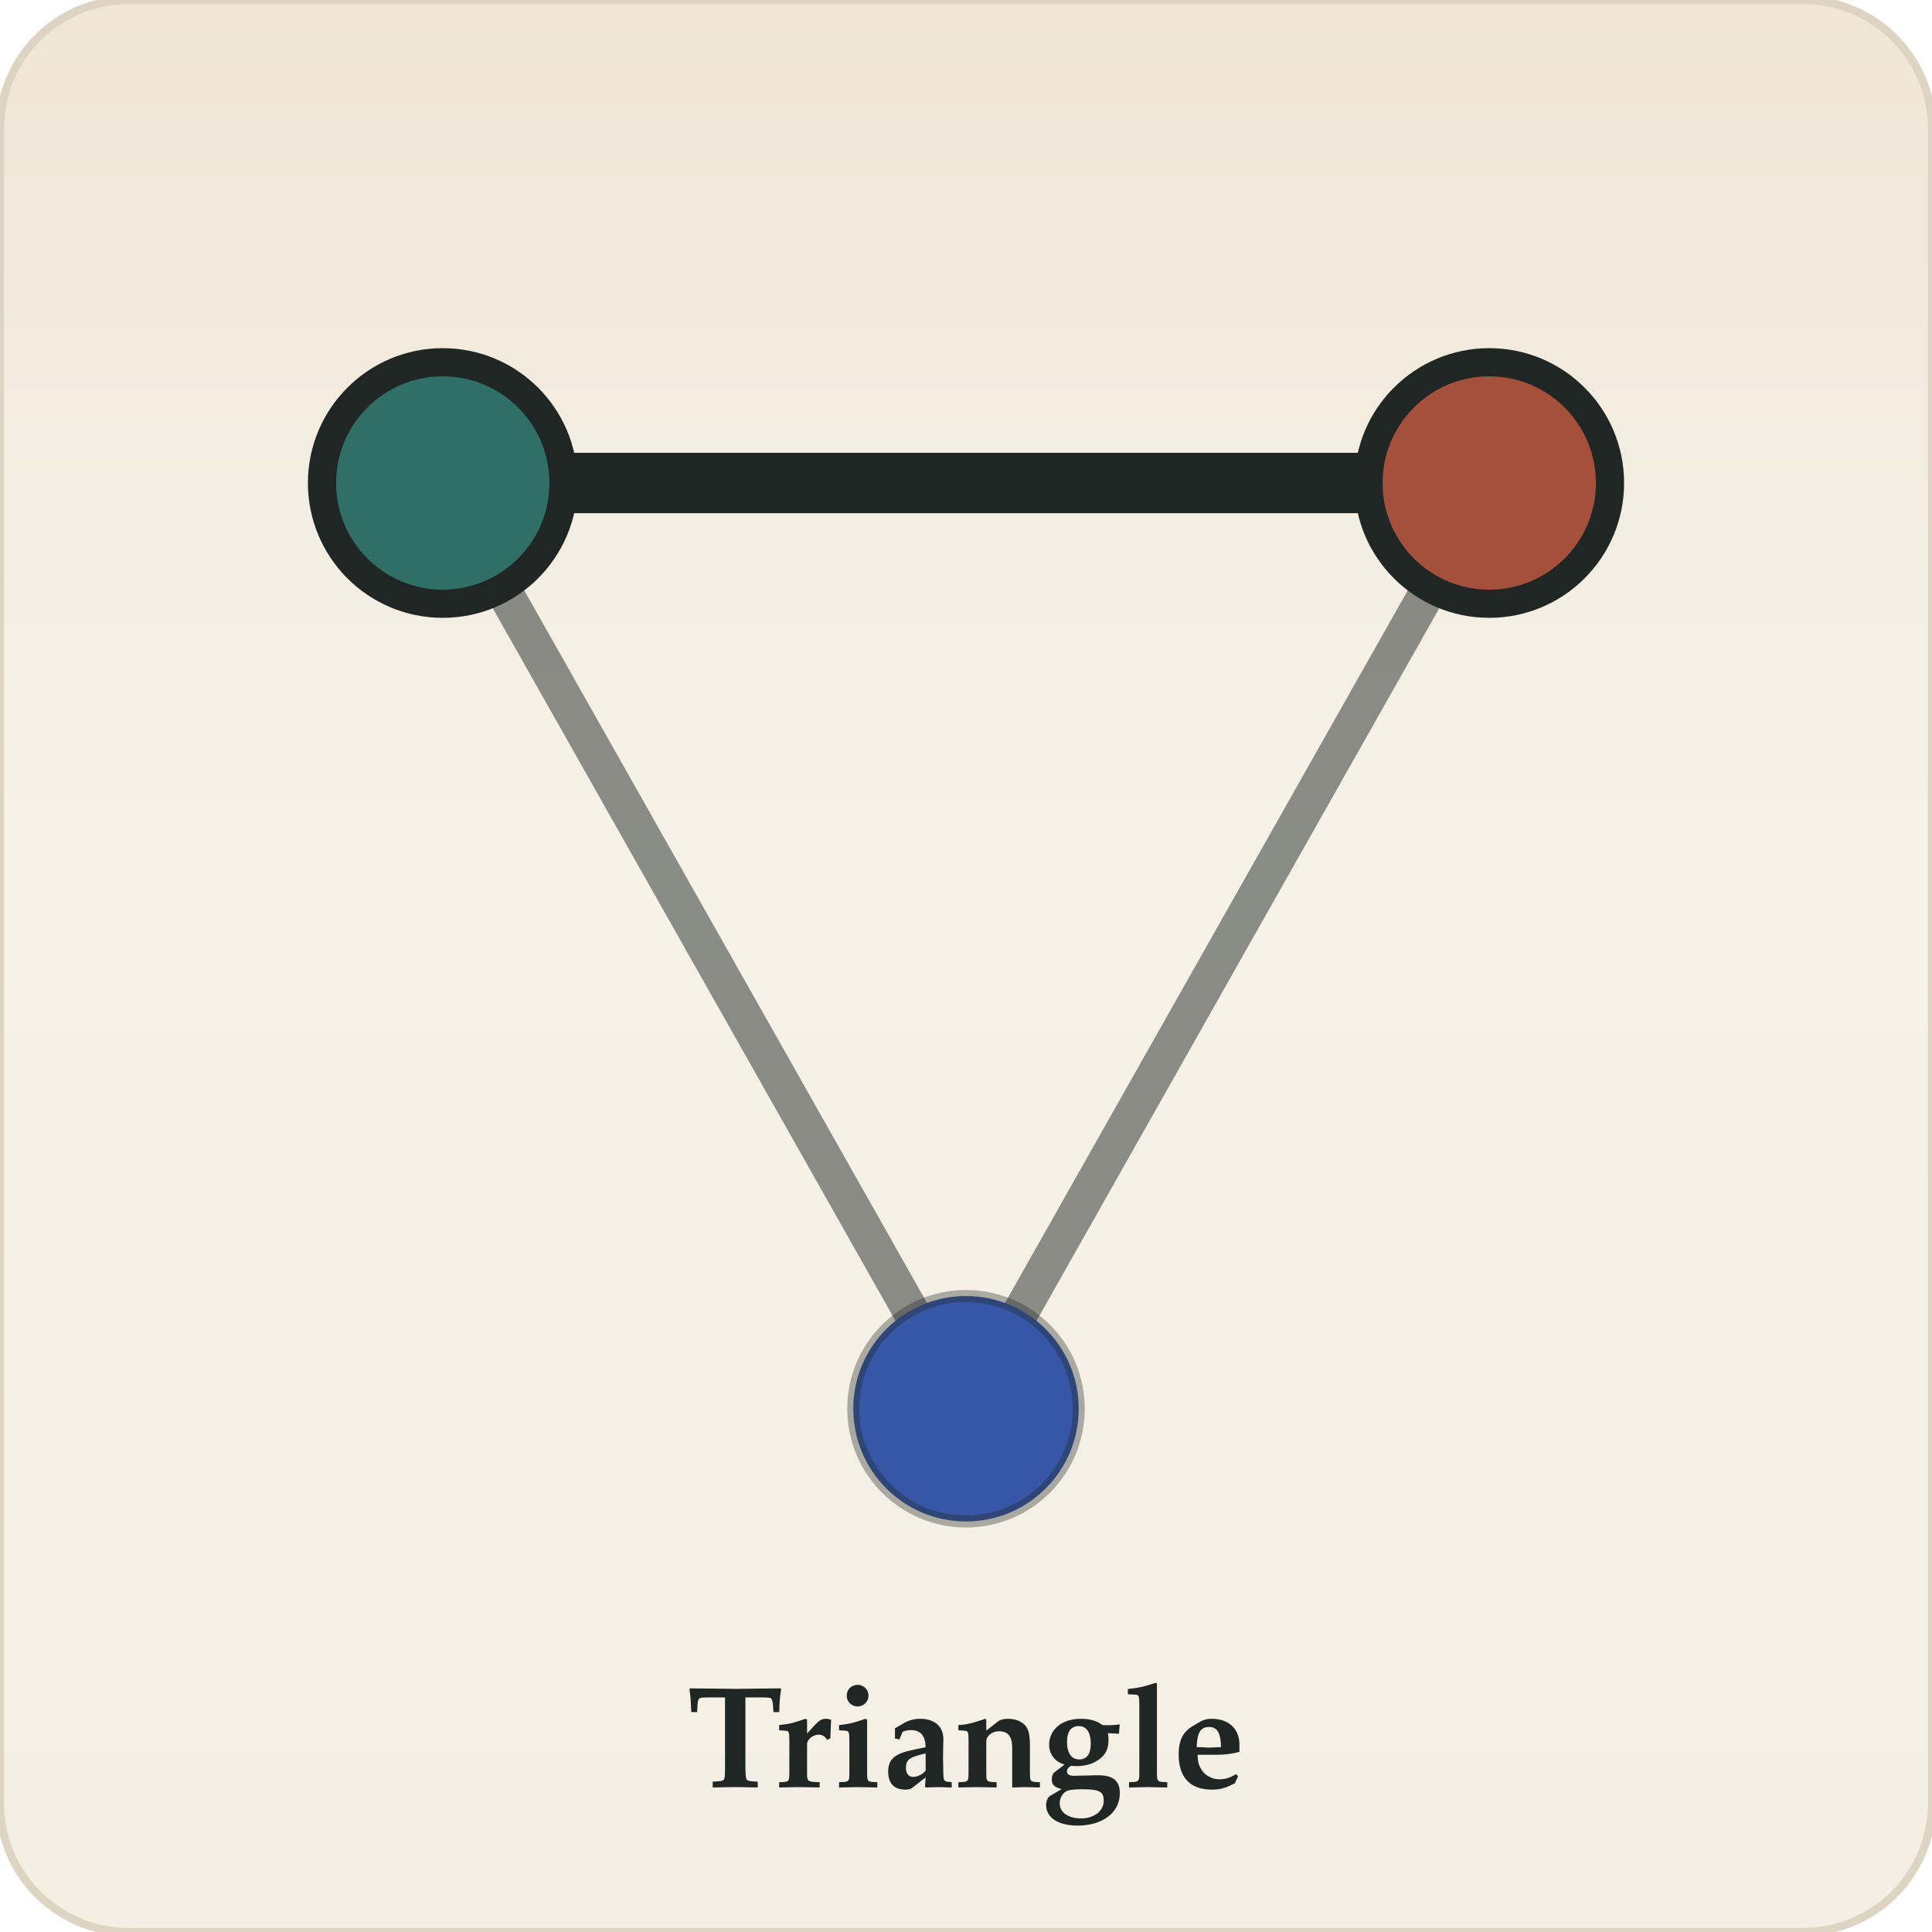
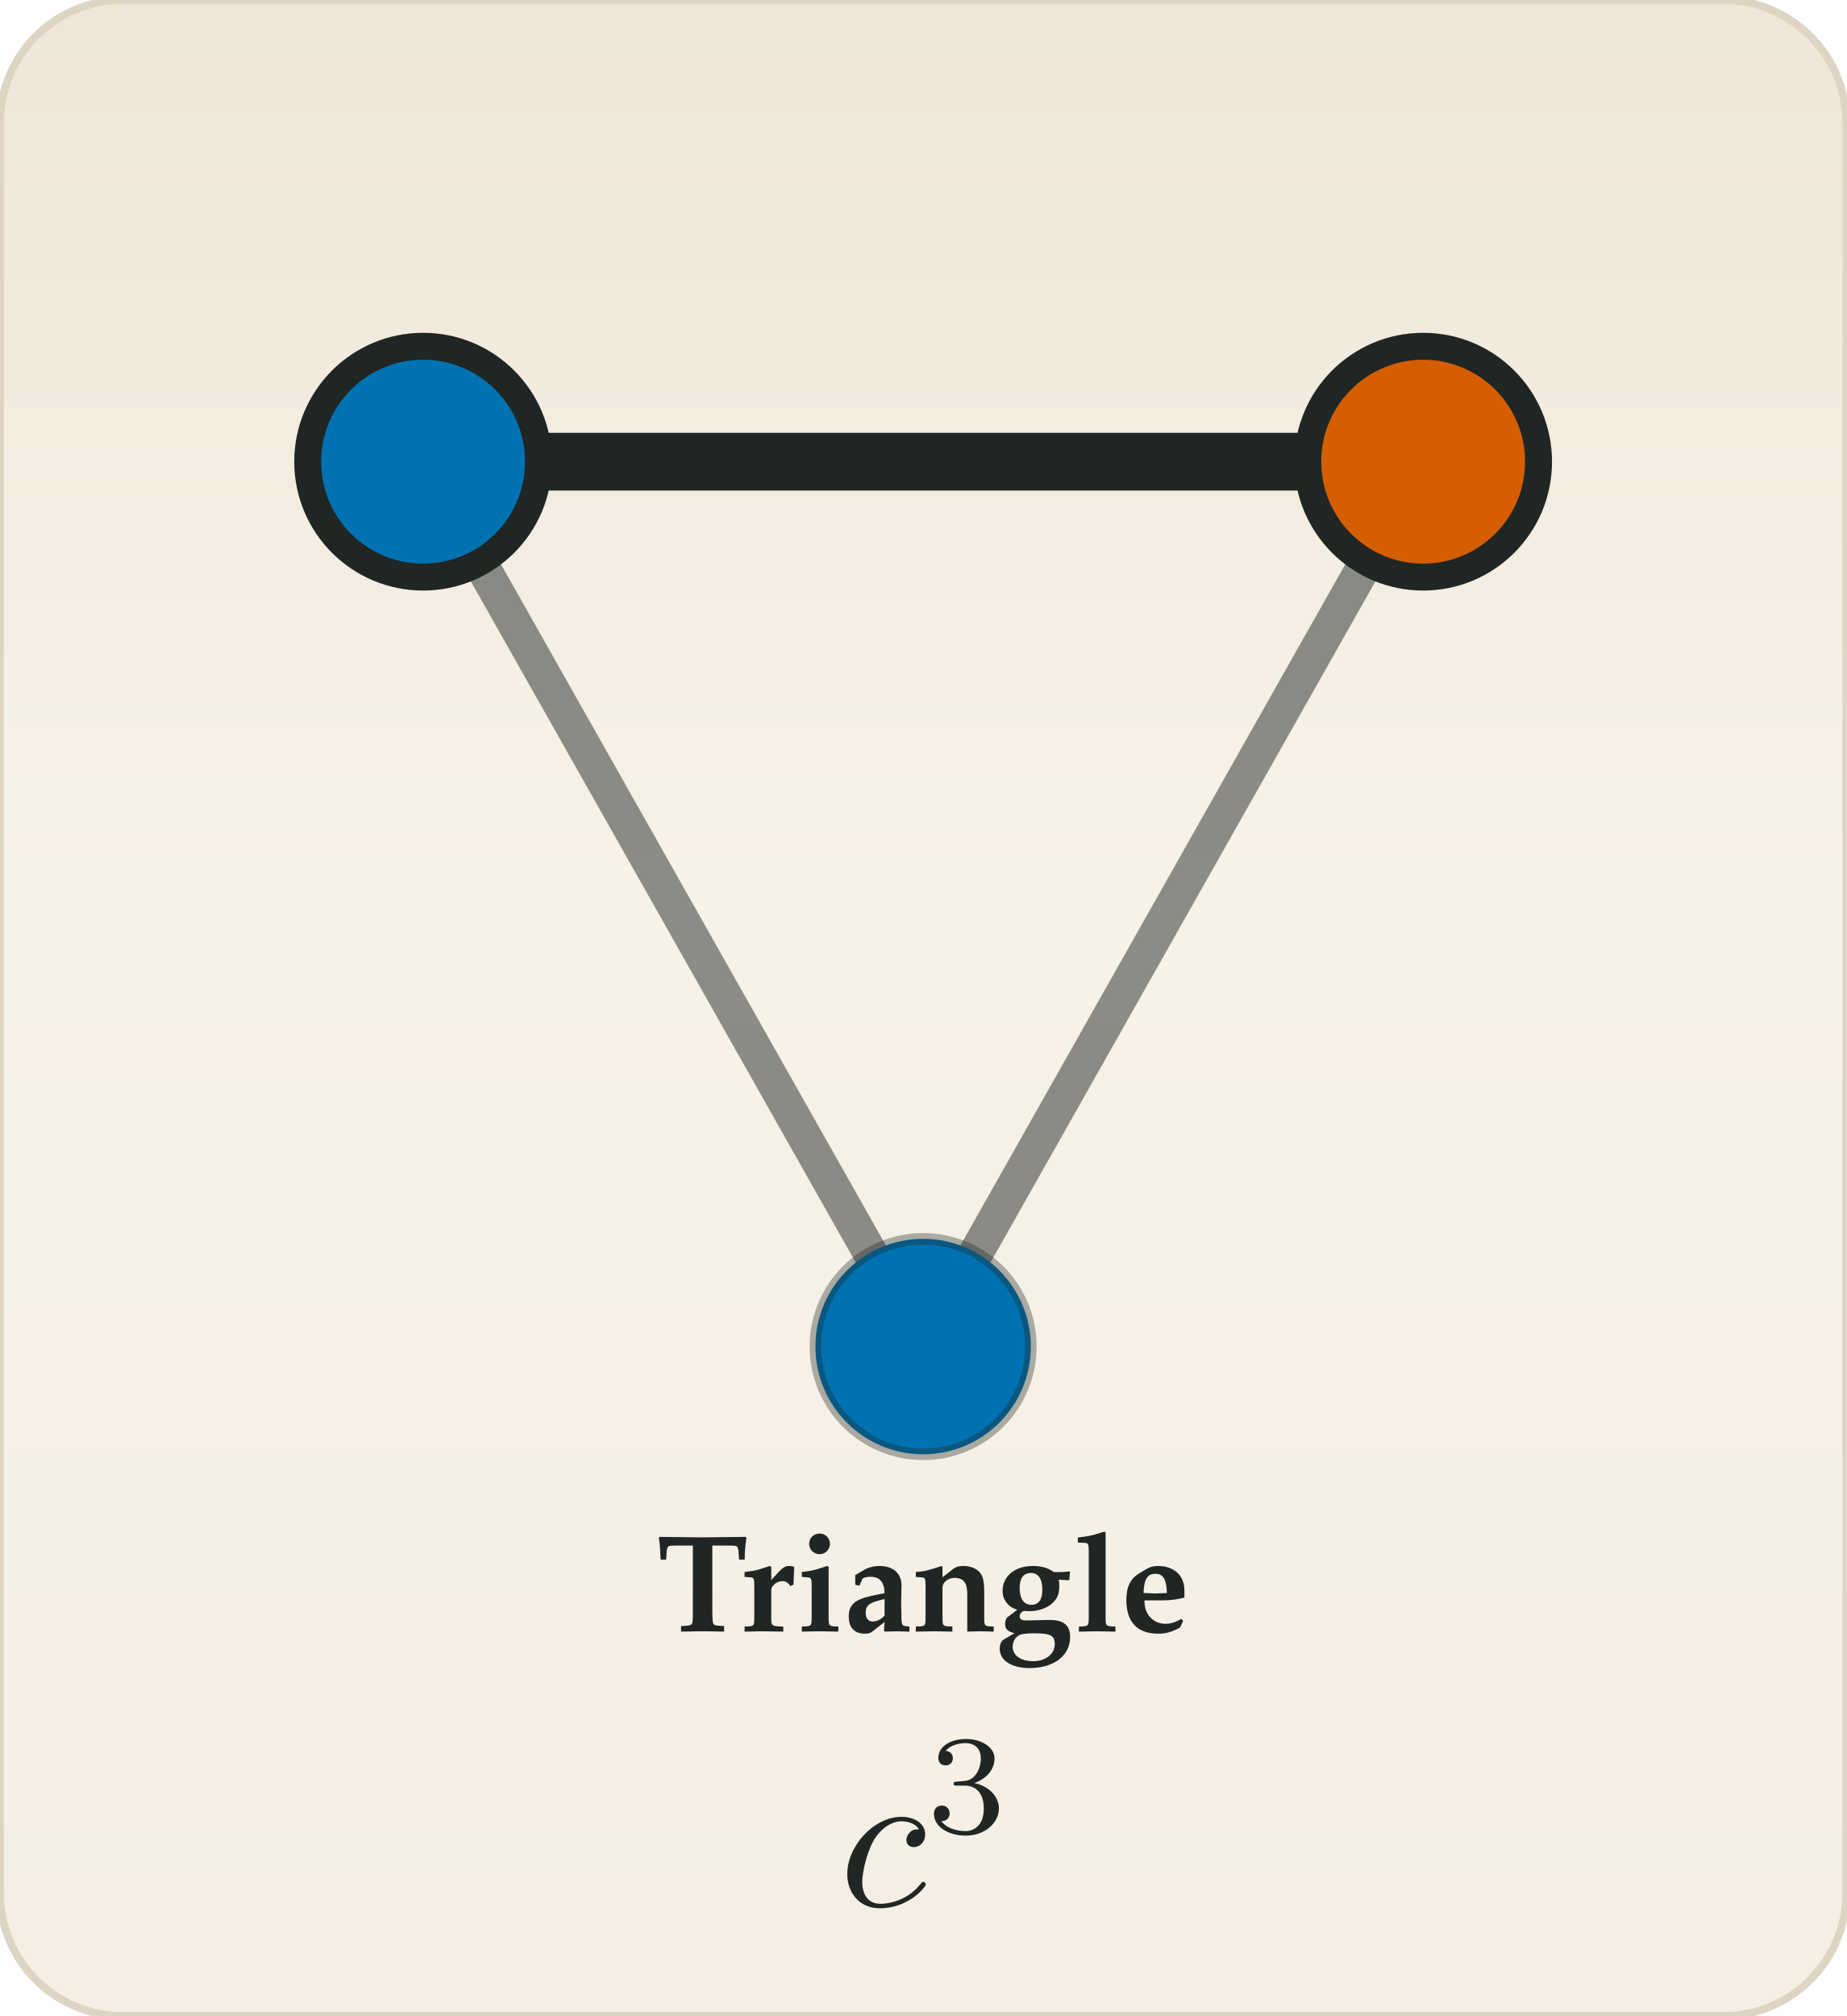
- <svg xmlns="http://www.w3.org/2000/svg" viewBox="0 0 240 240" width="240" height="240" role="img" aria-label="Triangle (orbit 1)">
+ <svg xmlns="http://www.w3.org/2000/svg" xmlns:xlink="http://www.w3.org/1999/xlink" viewBox="0 0 240 262" width="240" height="262" role="img" aria-label="Triangle (orbit 1)">
  <defs>
-     <linearGradient id="paper" x1="0" y1="0" x2="0" y2="240" gradientUnits="userSpaceOnUse">
+     <linearGradient id="paper" x1="0" y1="0" x2="0" y2="262" gradientUnits="userSpaceOnUse">
      <stop offset="0" stop-color="#efe6d7" />
      <stop offset="0.44" stop-color="#f7f2e8" />
      <stop offset="1" stop-color="#f4eee3" />
    </linearGradient>
  </defs>
-   <rect width="240" height="240" rx="16" fill="url(#paper)" stroke="#ddd4c3" stroke-width="1" />
+   <rect width="240" height="262" rx="16" fill="url(#paper)" stroke="#ddd4c3" stroke-width="1" />
  <line x1="185.0" y1="60.0" x2="120.0" y2="175.0" stroke="#1f2624" stroke-opacity="0.5" stroke-width="4.5" stroke-linecap="round" />
  <line x1="55.0" y1="60.0" x2="120.0" y2="175.0" stroke="#1f2624" stroke-opacity="0.5" stroke-width="4.5" stroke-linecap="round" />
  <line x1="55.0" y1="60.0" x2="185.0" y2="60.0" stroke="#1f2624" stroke-width="7.5" stroke-linecap="round" />
-   <circle cx="55.0" cy="60.0" r="15" fill="#2f6f65" stroke="#1f2624" stroke-width="3.5" stroke-opacity="1.0" />
-   <circle cx="185.0" cy="60.0" r="15" fill="#a5503a" stroke="#1f2624" stroke-width="3.5" stroke-opacity="1.0" />
-   <circle cx="120.0" cy="175.0" r="14" fill="#3856a6" stroke="#1f2624" stroke-width="1.5" stroke-opacity="0.35" />
-   <text x="120.0" y="222" text-anchor="middle" font-family="Iowan Old Style, Palatino Linotype, Book Antiqua, Georgia, serif" font-size="18" font-weight="600" fill="#1f2624">Triangle</text>
+   <circle cx="55.0" cy="60.0" r="15" fill="#0072B2" stroke="#1f2624" stroke-width="3.5" stroke-opacity="1.0" />
+   <circle cx="185.0" cy="60.0" r="15" fill="#D55E00" stroke="#1f2624" stroke-width="3.5" stroke-opacity="1.0" />
+   <circle cx="120.0" cy="175.0" r="14" fill="#0072B2" stroke="#1f2624" stroke-width="1.5" stroke-opacity="0.35" />
+   <text x="120.0" y="212" text-anchor="middle" font-family="Iowan Old Style, Palatino Linotype, Book Antiqua, Georgia, serif" font-size="18" font-weight="600" fill="#1f2624">Triangle</text>
+   <svg x="110.14" y="226.00" width="19.71" height="22.00" viewBox="-69.599 -70.144 7.487 8.356" overflow="visible">
+     <g fill="#1f2624">
+       <defs>
+         <path id="f1_g1-51" d="M1.904-2.329C2.448-2.329 2.838-1.953 2.838-1.206C2.838-.342 2.336-.084 1.932-.084C1.653-.084 1.039-.16 .746-.572C1.074-.586 1.151-.816 1.151-.962C1.151-1.186 .983-1.346 .767-1.346C.572-1.346 .377-1.227 .377-.941C.377-.286 1.102 .139 1.946 .139C2.915 .139 3.585-.509 3.585-1.206C3.585-1.75 3.138-2.294 2.371-2.455C3.103-2.72 3.368-3.243 3.368-3.668C3.368-4.219 2.734-4.631 1.96-4.631S.593-4.254 .593-3.696C.593-3.459 .746-3.327 .955-3.327C1.172-3.327 1.311-3.487 1.311-3.682C1.311-3.884 1.172-4.031 .955-4.045C1.2-4.352 1.681-4.428 1.939-4.428C2.253-4.428 2.692-4.275 2.692-3.668C2.692-3.375 2.594-3.055 2.413-2.838C2.183-2.573 1.988-2.559 1.639-2.538C1.465-2.525 1.451-2.525 1.416-2.518C1.402-2.518 1.346-2.504 1.346-2.427C1.346-2.329 1.409-2.329 1.527-2.329H1.904Z" />
+         <path id="f1_g0-99" d="M3.945-3.786C3.786-3.786 3.646-3.786 3.507-3.646C3.347-3.497 3.328-3.328 3.328-3.258C3.328-3.019 3.507-2.909 3.696-2.909C3.985-2.909 4.254-3.148 4.254-3.547C4.254-4.035 3.786-4.403 3.078-4.403C1.733-4.403 .408-2.979 .408-1.574C.408-.677 .986 .11 2.022 .11C3.447 .11 4.284-.946 4.284-1.066C4.284-1.126 4.224-1.196 4.164-1.196C4.115-1.196 4.095-1.176 4.035-1.096C3.248-.11 2.162-.11 2.042-.11C1.415-.11 1.146-.598 1.146-1.196C1.146-1.604 1.345-2.57 1.684-3.188C1.993-3.756 2.54-4.184 3.088-4.184C3.427-4.184 3.806-4.055 3.945-3.786Z" />
+       </defs>
+       <g id="f1_page">
+         <use x="-70.007" y="-61.898" xlink:href="#f1_g0-99" />
+         <use x="-65.696" y="-65.513" xlink:href="#f1_g1-51" />
+       </g>
+     </g>
+   </svg>
</svg>
